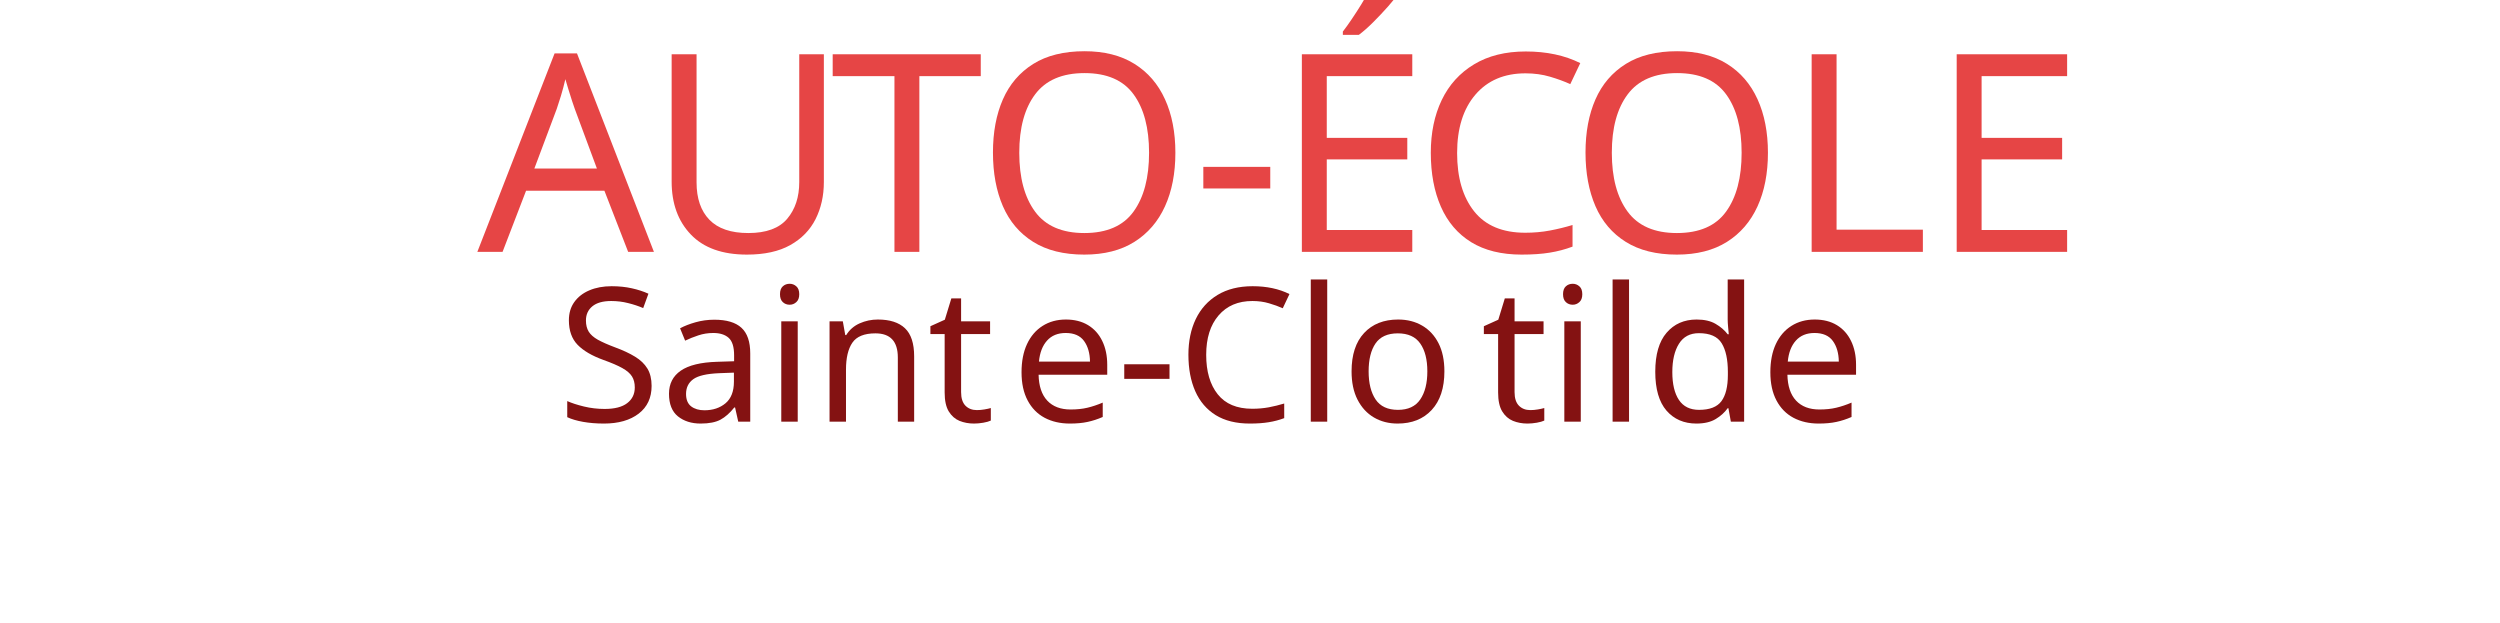
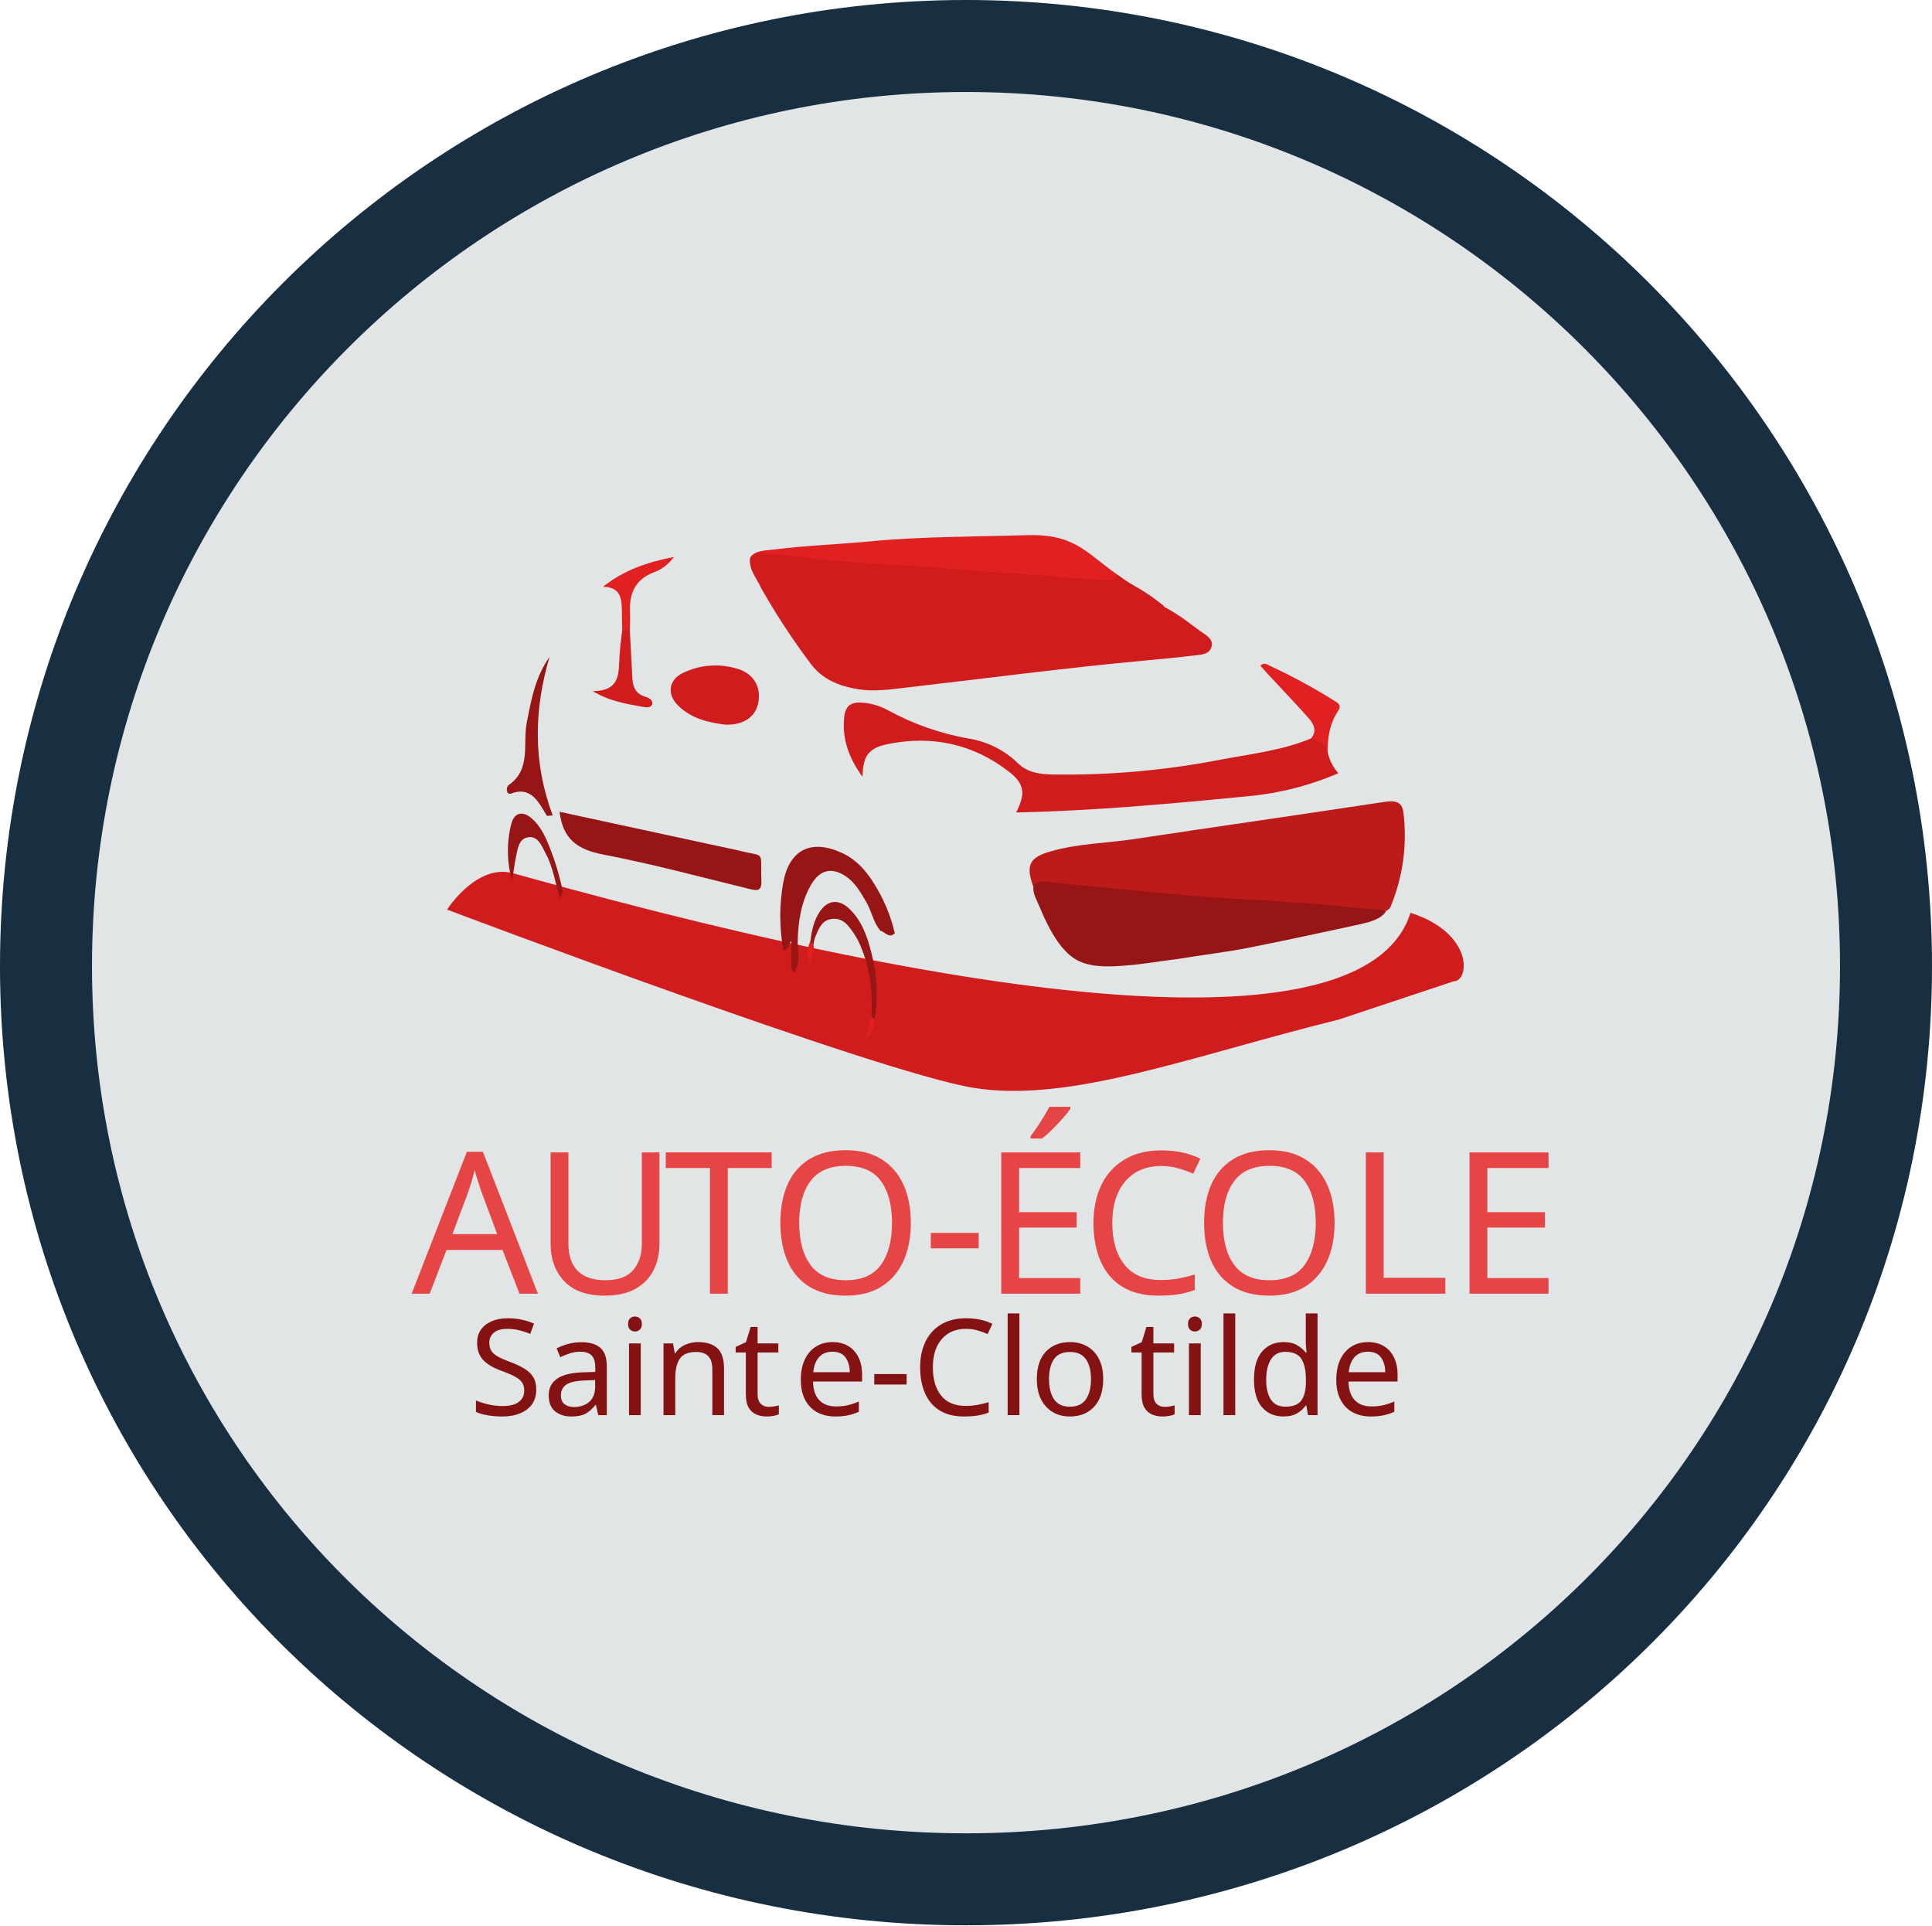
- <svg xmlns="http://www.w3.org/2000/svg" id="Calque_1" data-name="Calque 1" viewBox="0 0 641.323 159.772">
-   <text transform="translate(122.453 64.61)" font-size="71" fill="#e64545" font-family="AllerDisplay, Aller Display">
+ <svg xmlns="http://www.w3.org/2000/svg" id="Calque_1" data-name="Calque 1" viewBox="0 0 693.072 690.609">
+   <path d="M353.114,449.106c0-182.258,147.778-330.036,330.041-330.036s330.031,147.778,330.031,330.036S865.408,776.678,683.155,776.678,353.114,631.358,353.114,449.106Z" transform="translate(-336.614 -102.57)" fill="#e1e5e5" stroke="#182e41" stroke-miterlimit="10" stroke-width="33" fill-rule="evenodd" />
+   <path d="M816.745,468.321c-52.705,13.025-96.229,30.032-130.783,24.471s-188.969-63.949-188.969-63.949,10.619-16.7,23.764-13.017c186.152,52.168,307.372,60.623,321.836,14.163,22.733,7.264,21.219,24.544,15.533,24.571" transform="translate(-336.614 -102.57)" fill="#d01c1c" />
+   <path d="M754.27,320.237c6.636,3.667,8.808,5.8,13.2,8.908,1.832,1.3,4.453,2.615,3.776,5.316-.727,2.9-3.76,2.937-6.169,3.226-5.927.711-11.874,1.274-17.819,1.821-28.6,2.632-57.06,6.419-85.582,9.7-5.75.662-11.506,1.531-17.359.571-6.643-1.089-12.683-3.556-16.735-8.939A251.237,251.237,0,0,1,609.365,313c.191-2.937,2.474-2.175,4.072-2.1,18.228.9,36.391,2.755,54.6,3.9,11.755.738,23.451,2.1,35.245,2.539,12.247.459,24.416,2.513,36.666,3.405C744.751,321.1,749.542,321.732,754.27,320.237Z" transform="translate(-336.614 -102.57)" fill="#d01c1c" />
+   <path d="M707.263,420.589c-2.677-7.642-1.48-10.366,6.048-12.575,9.776-2.868,20-2.948,30-4.453,30.032-4.518,60.1-8.825,90.121-13.375,3.576-.542,6.182-.093,6.626,3.764a66.623,66.623,0,0,1-4.7,34.09c-.218.515-.909.83-1.38,1.238-7.122,1.4-14.213.458-21.271-.447-12.656-1.622-25.362-2.3-38.1-2.987-11.55-.621-23.083-1.969-34.622-3.015C729.1,421.841,718.186,421.125,707.263,420.589Z" transform="translate(-336.614 -102.57)" fill="#bd1a1a" />
+   <path d="M707.364,420.622a1.8,1.8,0,0,1,.358-.787,2.529,2.529,0,0,1,1.265-.757c2.414-.736,5.292.035,7.746.3,3.016.32,6.035.613,9.055.9,5.832.55,11.666,1.066,17.492,1.67q15.566,1.615,31.18,2.68c5,.341,10.008.676,15.014.85s10.076.994,15.085.994c4.972.413,9.94.886,14.905,1.375q3.724.368,7.448.741c1.958.195,5.233-.087,6.929.825-1.719,2.863-5.907,3.9-8.922,4.587-4.6,1.05-9.218,1.989-13.825,2.995q-13.091,2.859-26.235,5.465c-8.506,1.686-17.1,2.658-25.638,4.081-6.055.726-12.067,1.809-18.149,2.308-5.652.464-12.229.921-17.445-1.557-4.629-2.2-7.9-7.041-10.316-11.417a75.623,75.623,0,0,1-3.756-8.036C708.747,425.856,706.915,422.851,707.364,420.622Z" transform="translate(-336.614 -102.57)" fill="#971515" />
+   <path d="M812.916,372.529a16.52,16.52,0,0,0,3.829,7.393,106.792,106.792,0,0,1-32.6,8.269c-27.584,2.69-55.184,5.221-83,5.808,3.409-6.781,3.1-10.236-2.709-14.719-12.809-9.888-27.462-13.008-43.235-9.83-7.155,1.443-9,4.307-9.17,11.771-4.715-6.48-7.243-13.1-6.638-20.711.385-4.845,2.269-6.305,7.216-5.86a23.259,23.259,0,0,1,8.949,2.9,94.442,94.442,0,0,0,28.544,9.943,32.574,32.574,0,0,1,17.577,8.759c3.654,3.6,8.225,4.054,12.918,4.137a292.341,292.341,0,0,0,59.929-5.339c10.894-2.073,22-3.272,32.375-7.581C811.381,366.206,812.7,368.712,812.916,372.529Z" transform="translate(-336.614 -102.57)" fill="#d01c1c" />
+   <path d="M754.283,320.23a1.76,1.76,0,0,1-.428,2.236,2.6,2.6,0,0,1-1.356.271c-8.287.139-16.433-.9-24.687-1.44-8.544-.563-17.03-2.108-25.575-2.522-17.154-.832-34.226-2.579-51.332-3.948-6.783-.543-13.572-1.032-20.367-1.4-3.14-.171-6.286-.223-9.424-.431-2.962-.2-6.055-1.141-8.986-1.135a3.831,3.831,0,0,0-2.732,1.008c-1.876-3.5-3.8-5.858-3.807-9.385-.005-3.258,6.47-3.775,9.373-3.665,3.8.143,10.45.544,15.45,1.039,20.321,2.013,40.625,3.339,60.97,5.074,4.771.407,9.537.864,14.294,1.4,8.409.949,16.882,1.245,25.34,1.667,6.23.31,2.081-3.551,8.951,1.462,1.8,1.314,5.583,3.252,8.558,5.287a68.167,68.167,0,0,1,5.582,4.175C754.006,319.86,754.233,320.121,754.283,320.23Z" transform="translate(-336.614 -102.57)" fill="#d01c1c" />
+   <path d="M607.96,300.793c9.531-2.252,31.05-3.013,40.739-4.023,16.869-1.757,42.346-1.763,55.527-2.231,17.816-.634,21.532,5.91,33.045,14.044-.287,2.429-3.134,2.223-4.748,2.1-11.97-.876-23.936-1.815-35.9-2.725-5.58-.425-11.172-.719-16.74-1.264-15.214-1.491-38.007-1.841-53.159-4.076" transform="translate(-336.614 -102.57)" fill="#e12121" />
+   <path d="M537.361,393.76l61.151,13.22c.809.175,1.629.307,2.429.515,10.652,2.761,8.354-.426,8.806,10.831.15,3.738-1.161,3.884-4.206,3.137-17.525-4.3-34.98-9-52.682-12.41C543.871,407.322,538.463,403.573,537.361,393.76Z" transform="translate(-336.614 -102.57)" fill="#971515" />
+   <path d="M596.822,362.507c-5.688-.717-12-2.008-16.9-6.8-4.155-4.067-3.487-9.319,1.74-11.779a26.674,26.674,0,0,1,19.847-1.347c5.606,1.78,8.164,6.554,7.129,12.045C607.694,359.656,603.45,362.7,596.822,362.507Z" transform="translate(-336.614 -102.57)" fill="#d01c1c" />
+   <path d="M621.362,451.36c-1.444-1.7-.7-3.746-.831-5.64-.121-1.724-.026-3.463-.026-5.581-1.383,1.139-.793,3.41-2.878,3.257a68.288,68.288,0,0,1-.04-24.252c2.207-11.778,9.88-15.672,20.879-10.712,5.044,2.275,8.613,6.132,11.458,10.712a57.145,57.145,0,0,1,7.682,18.209c-2.13,2.022-3.446-.561-5.164-.907-2.61-3.114-3.168-7.232-5.237-10.628-1.9-3.121-3.627-6.341-6.662-8.551-5.16-3.757-9.69-2.967-12.912,2.566-3.677,6.315-4.7,13.306-4.863,20.545C622.687,444.045,624.067,448,621.362,451.36Z" transform="translate(-336.614 -102.57)" fill="#971515" />
+   <path d="M532.828,395.23c-.948-1.532-1.823-3.115-2.858-4.586-2.169-3.082-4.933-4.925-8.909-3.793-.929.265-2,1.009-2.524-.306a2.461,2.461,0,0,1,.38-2.257c8.367-5.643,5.178-14.762,6.645-22.385,1.593-8.277,3.064-16.487,8.193-23.719-5.609,19-6.014,37.944,1.15,56.879Z" transform="translate(-336.614 -102.57)" fill="#971515" />
+   <path d="M812.916,372.529c-.52-3.456-3.357-4.158-6.021-5.064,2.43-2.865.885-5.352-1.012-7.49-4.387-4.946-8.972-9.717-13.471-14.564-1.221-1.316-2.419-2.653-3.677-4.034,1.465-1.479,2.6-.343,3.631.114a210.025,210.025,0,0,1,23.077,12.536c1.674,1,2.4,1.758,1.064,3.794C813.6,362.24,812.8,367.3,812.916,372.529Z" transform="translate(-336.614 -102.57)" fill="#e12121" />
+   <path d="M562.561,328.669q.457,8.7.916,17.394c.162,3.091,1.329,5.417,4.543,6.383,1.276.383,2.886,1.155,2.564,2.6-.345,1.542-2.133,1.294-3.41,1.057-5.658-1.049-11.425-1.777-17.959-5.629,9.738-.03,9.334-6.109,9.6-11.886.152-3.311.65-6.606.993-9.908A1.862,1.862,0,0,1,562.561,328.669Z" transform="translate(-336.614 -102.57)" fill="#d01c1c" />
+   <path d="M538.539,422.5q-.48,1.182-.959,2.365c-1.786-5.31-2.441-11-5.131-16-1.451-2.7-2.678-6.523-6.4-5.973-3.349.5-3.755,4.232-4.355,7.139-.5,2.416-.783,4.877-1.356,8.566a39.3,39.3,0,0,1-.319-20.468c1.075-4.181,4.194-4.851,7.525-1.842,3.028,2.735,4.73,6.376,6.185,10.081A91.567,91.567,0,0,1,538.539,422.5Z" transform="translate(-336.614 -102.57)" fill="#971515" />
+   <path d="M562.561,328.669l-2.754.009q-.053-3.725-.105-7.45c-.059-4.3-.73-8.116-6.788-8.174,7.347-5.836,15.6-8.809,25.4-10.691a14.708,14.708,0,0,1-7.4,5.585c-6.6,2.67-8.606,7.7-8.3,14.27C562.719,324.363,562.586,326.519,562.561,328.669Z" transform="translate(-336.614 -102.57)" fill="#e12121" />
+   <path d="M649.261,467.137c.485-8.851-.562-17.461-4.114-25.658a24.028,24.028,0,0,0-2.117-3.91c-1.866-2.756-3.809-5.7-7.669-5.421-4,.288-5.112,3.7-6.376,6.755a14.654,14.654,0,0,0-.557,2.4c-.937.34-1.3.006-1.122-.958.456-3.808,1.216-7.549,3.394-10.782,2.8-4.164,6.783-4.6,10.466-1.132,4.663,4.385,6.623,10.228,8.111,16.184a56.785,56.785,0,0,1,1.079,23.626C649.375,468.484,648.917,468.21,649.261,467.137Z" transform="translate(-336.614 -102.57)" fill="#971515" />
+   <path d="M627.306,440.341l1.122.958c.573,2.869-1.21,5.3-1.427,8.033C626.7,446.3,625.672,443.263,627.306,440.341Z" transform="translate(-336.614 -102.57)" fill="#e12121" />
+   <path d="M649.261,467.137l1.1,1.1a11.531,11.531,0,0,1-3.254,7.468C648.021,472.059,648.641,469.6,649.261,467.137Z" transform="translate(-336.614 -102.57)" fill="#e12121" />
+   <text transform="translate(147.675 464.047)" font-size="71" fill="#e64545" font-family="AllerDisplay, Aller Display">
    <tspan letter-spacing="-0.03em">A</tspan>
    <tspan x="43.452" y="0">U</tspan>
    <tspan x="90.453" y="0" letter-spacing="-0.03em">T</tspan>
    <tspan x="127.941" y="0">O-</tspan>
    <tspan x="204.62" y="0" letter-spacing="-0.025em">É</tspan>
    <tspan x="240.262" y="0" letter-spacing="-0.05em">C</tspan>
    <tspan x="279.95" y="0">OLE</tspan>
  </text>
-   <text transform="translate(143.061 108.171)" font-size="48" fill="#841212" font-family="AllerDisplay, Aller Display">Sai<tspan x="65.663" y="0" letter-spacing="-0.01em">nt</tspan>
+   <text transform="translate(168.284 507.609)" font-size="48" fill="#841212" font-family="AllerDisplay, Aller Display">Sai<tspan x="65.663" y="0" letter-spacing="-0.01em">nt</tspan>
    <tspan x="116.35" y="0" letter-spacing="0em">e-C</tspan>
    <tspan x="189.115" y="0" letter-spacing="-0.01em">lo</tspan>
    <tspan x="236.827" y="0">tilde</tspan>
  </text>
</svg>
